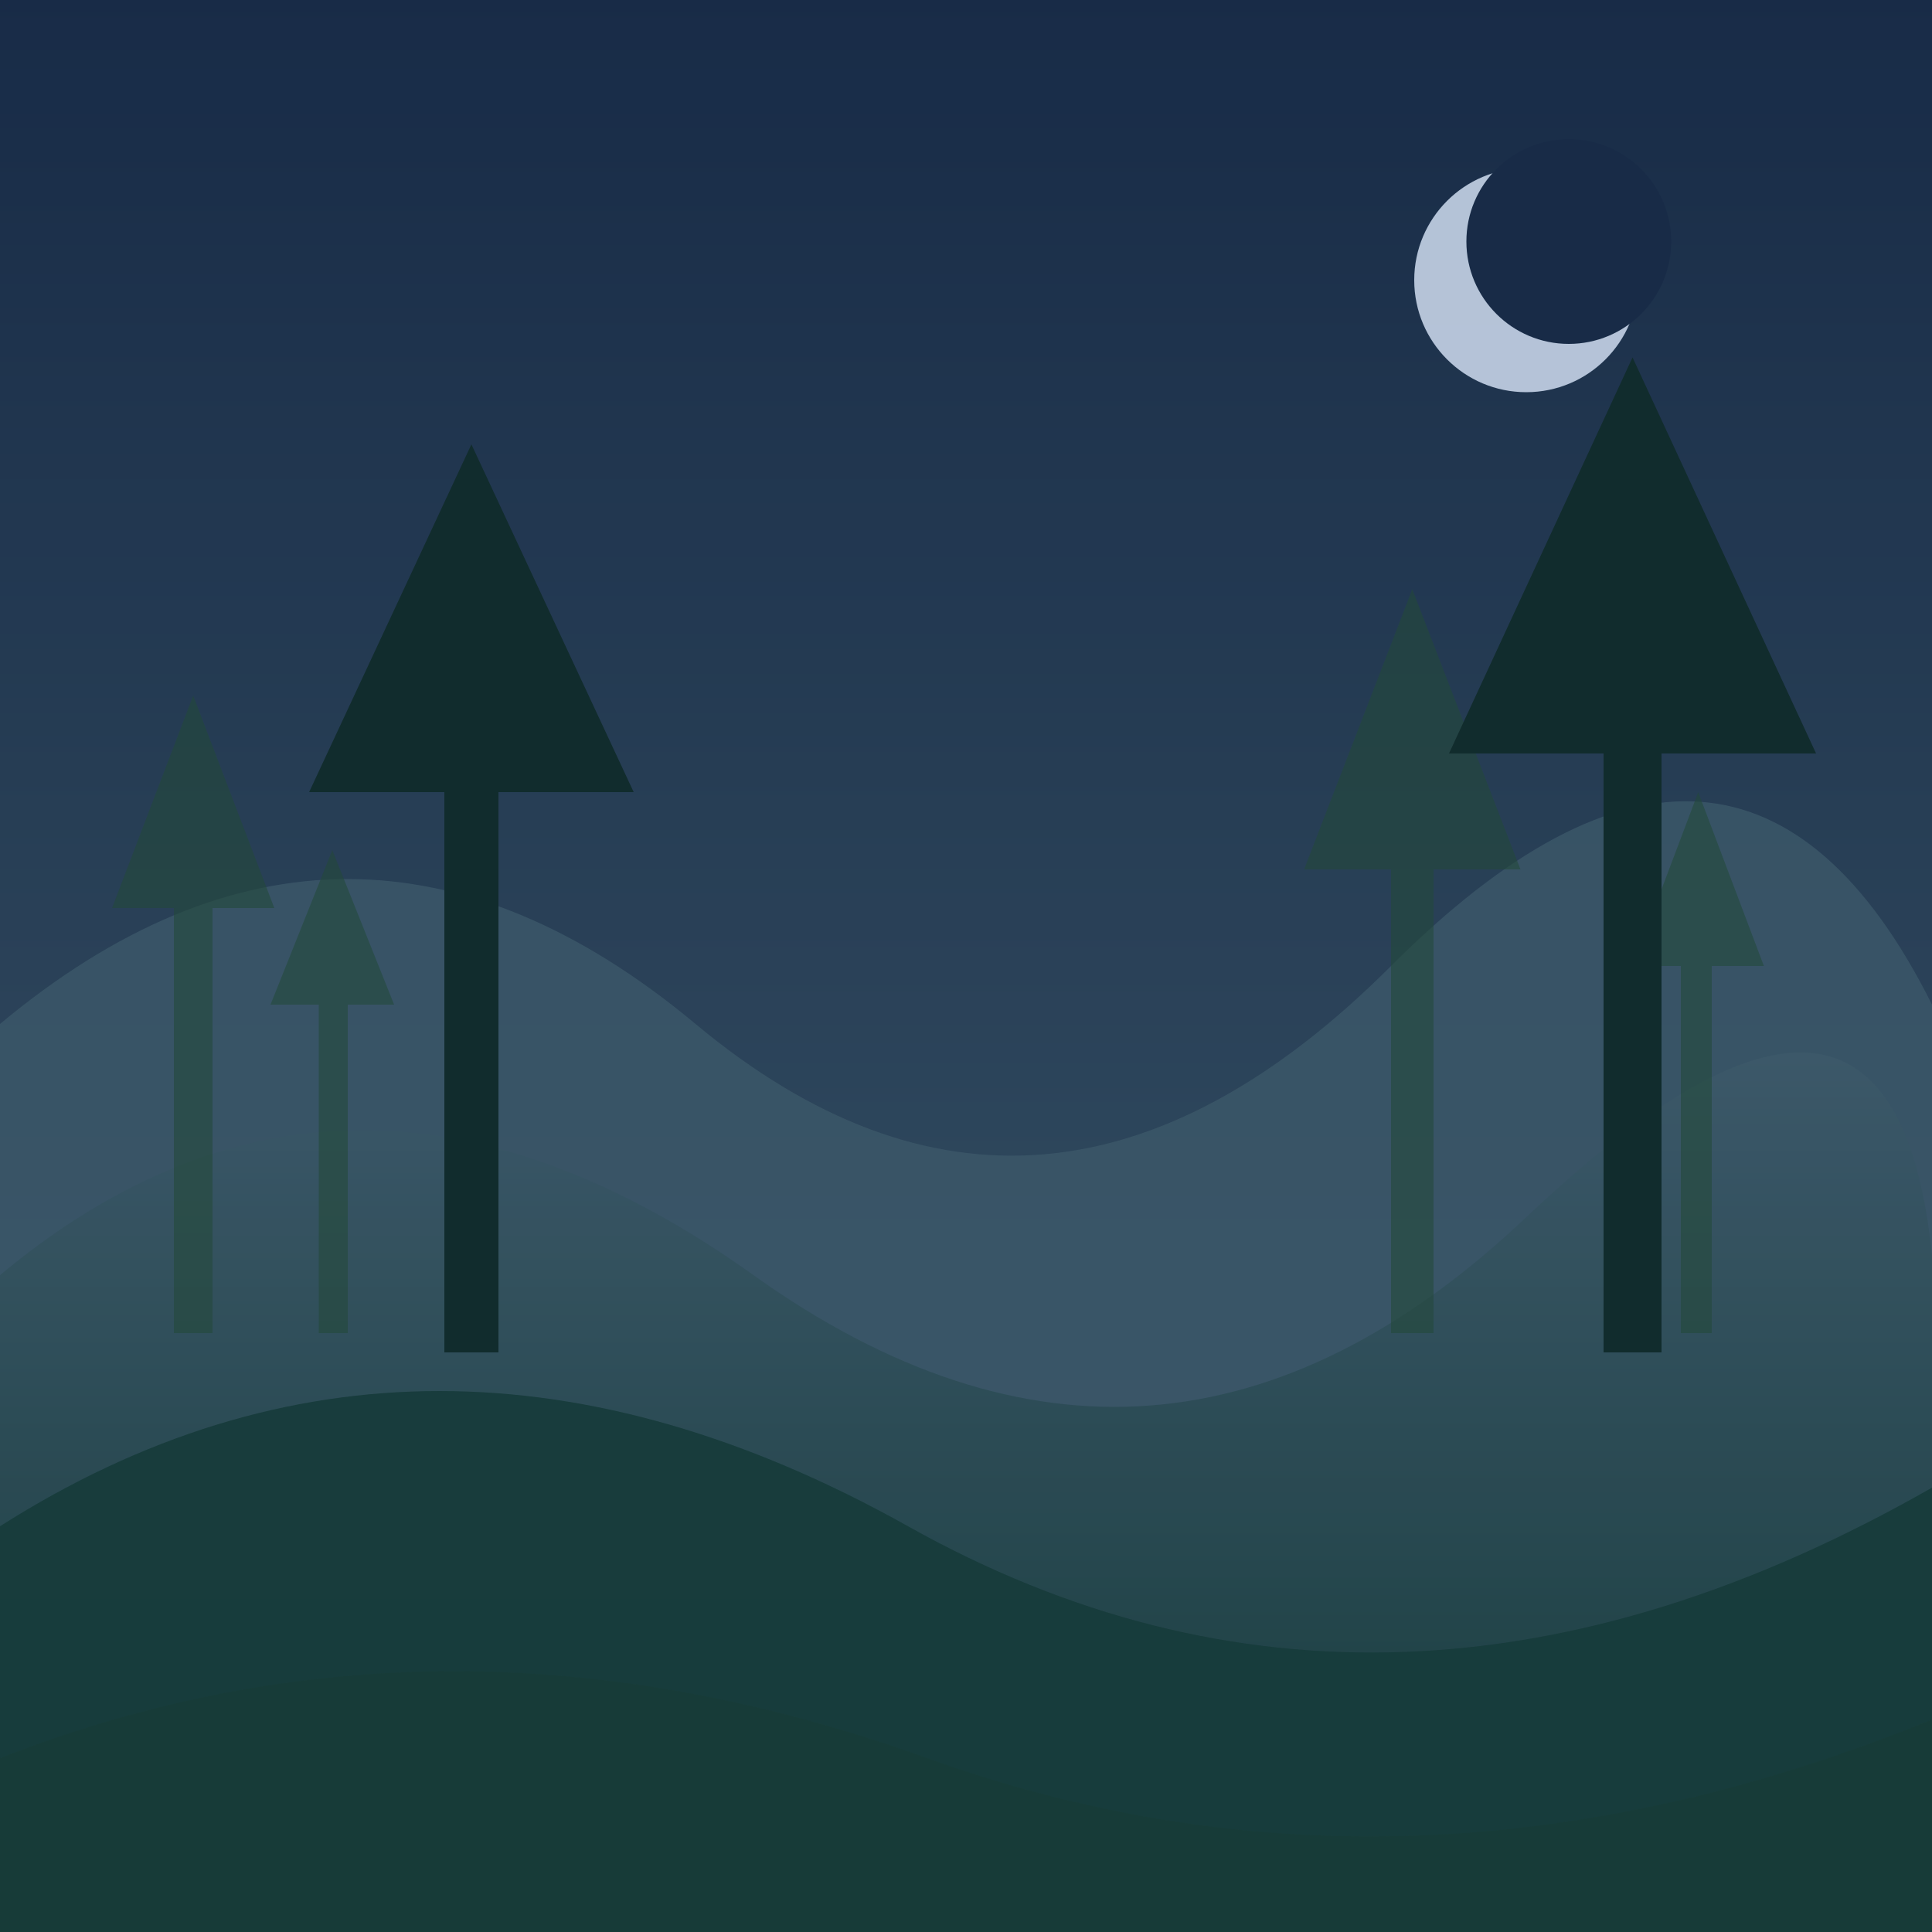
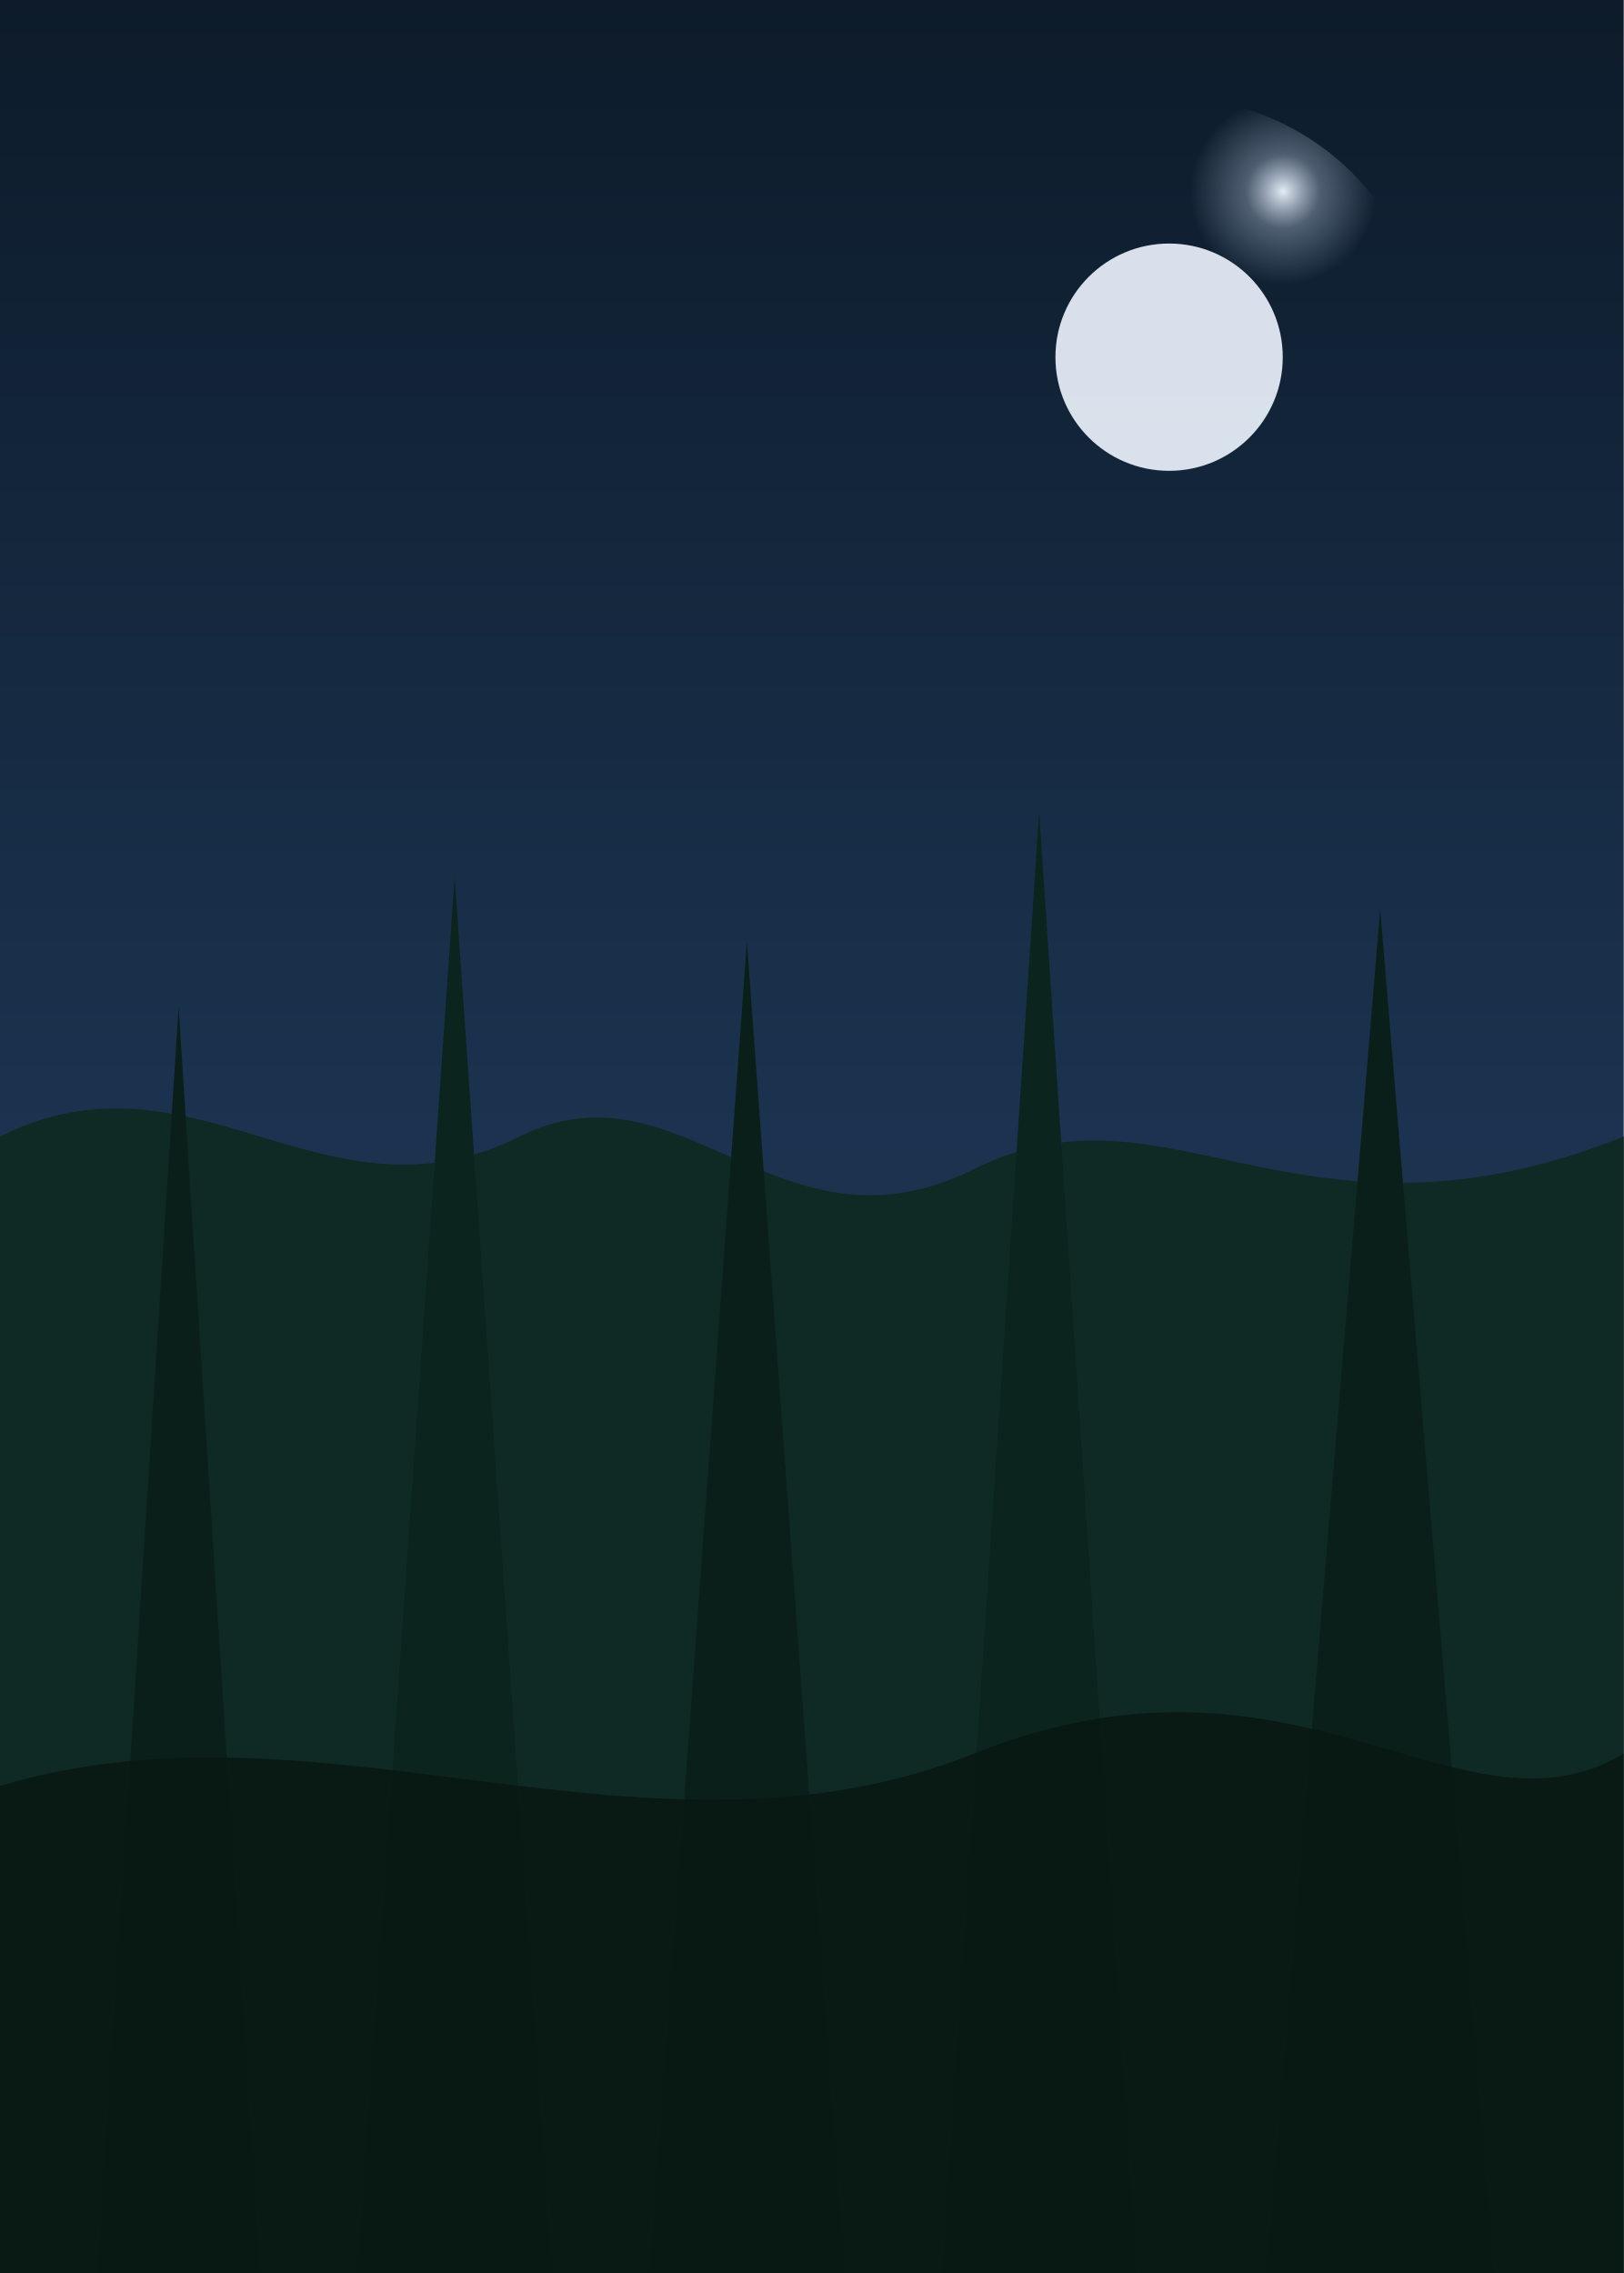
- <svg xmlns="http://www.w3.org/2000/svg" viewBox="0 0 1000 1000" preserveAspectRatio="xMidYMid slice">
+ <svg xmlns="http://www.w3.org/2000/svg" viewBox="0 0 1000 1400" preserveAspectRatio="xMidYMid slice">
  <defs>
    <linearGradient id="sky" x2="0" y2="1">
-       <stop stop-color="#182b4a" />
-       <stop offset="1" stop-color="#405d70" />
+       <stop offset="0%" stop-color="#0d1b2a" />
+       <stop offset="50%" stop-color="#1b3350" />
+       <stop offset="100%" stop-color="#16382e" />
    </linearGradient>
-     <linearGradient id="hills" x2="0" y2="1">
-       <stop stop-color="#405d70" />
-       <stop offset="1" stop-color="#173d3d" />
-     </linearGradient>
-     <filter id="blur">
-       <feGaussianBlur stdDeviation="20" />
-     </filter>
+     <radialGradient id="moon" cx="72%" cy="18%" r="18%">
+       <stop stop-color="#eef5ff" stop-opacity=".95" />
+       <stop offset=".4" stop-color="#c5d4ea" stop-opacity=".35" />
+       <stop offset="1" stop-color="#c5d4ea" stop-opacity="0" />
+     </radialGradient>
  </defs>
-   <rect width="1000" height="1000" fill="url(#sky)" />
-   <circle cx="790" cy="145" r="58" fill="#dce9ff" opacity=".88" />
-   <circle cx="812" cy="125" r="53" fill="#182b4a" />
-   <path d="M0 530 Q180 380 360 530 T720 500 T1000 520 V1000 H0Z" fill="#405d70" opacity=".82" />
-   <path d="M0 660 Q180 510 390 660 T790 630 T1000 650 V1000 H0Z" fill="url(#hills)" />
-   <path d="M0 790 Q220 650 470 790 T1000 770 V1000 H0Z" fill="#173d3d" opacity=".96" />
-   <g opacity=".58" fill="#244c3b">
-     <path d="M90 690V390h20v300z M58 470l42-110 42 110z M720 690V350h22v340z M675 450l56-145 56 145z" />
-     <path d="M165 690V470h15v220z M140 520l32-80 32 80z M870 690V450h16v240z M845 500l34-90 34 90z" />
-   </g>
-   <g fill="#112c2d">
-     <path d="M230 700V300h28v400z M160 410l84-180 84 180z M830 700V270h30v430z M750 390l95-205 95 205z" />
-   </g>
-   <path d="M0 910 Q230 820 480 910 T1000 890 V1000 H0Z" fill="#183d35" opacity=".35" />
-   <rect width="1000" height="1000" fill="#102b27" opacity=".10" />
+   <rect width="1000" height="1400" fill="url(#sky)" />
+   <circle cx="720" cy="220" r="70" fill="#eef5ff" opacity=".9" />
+   <ellipse cx="720" cy="220" rx="160" ry="160" fill="url(#moon)" />
+   <path d="M0 700 C120 640 200 760 320 700 C420 650 480 780 600 720 C720 660 800 780 1000 700 L1000 1400 L0 1400 Z" fill="#0f2a24" />
+   <path d="M60 1400 L110 620 L160 1400 Z" fill="#0a1f1a" />
+   <path d="M220 1400 L280 540 L340 1400 Z" fill="#0c241e" />
+   <path d="M400 1400 L460 580 L520 1400 Z" fill="#0a1f1a" />
+   <path d="M580 1400 L640 500 L700 1400 Z" fill="#0c241e" />
+   <path d="M780 1400 L850 560 L920 1400 Z" fill="#0a1f1a" />
+   <path d="M0 1100 C200 1040 400 1160 600 1080 C800 1000 900 1140 1000 1080 L1000 1400 L0 1400 Z" fill="#071612" opacity=".8" />
</svg>
